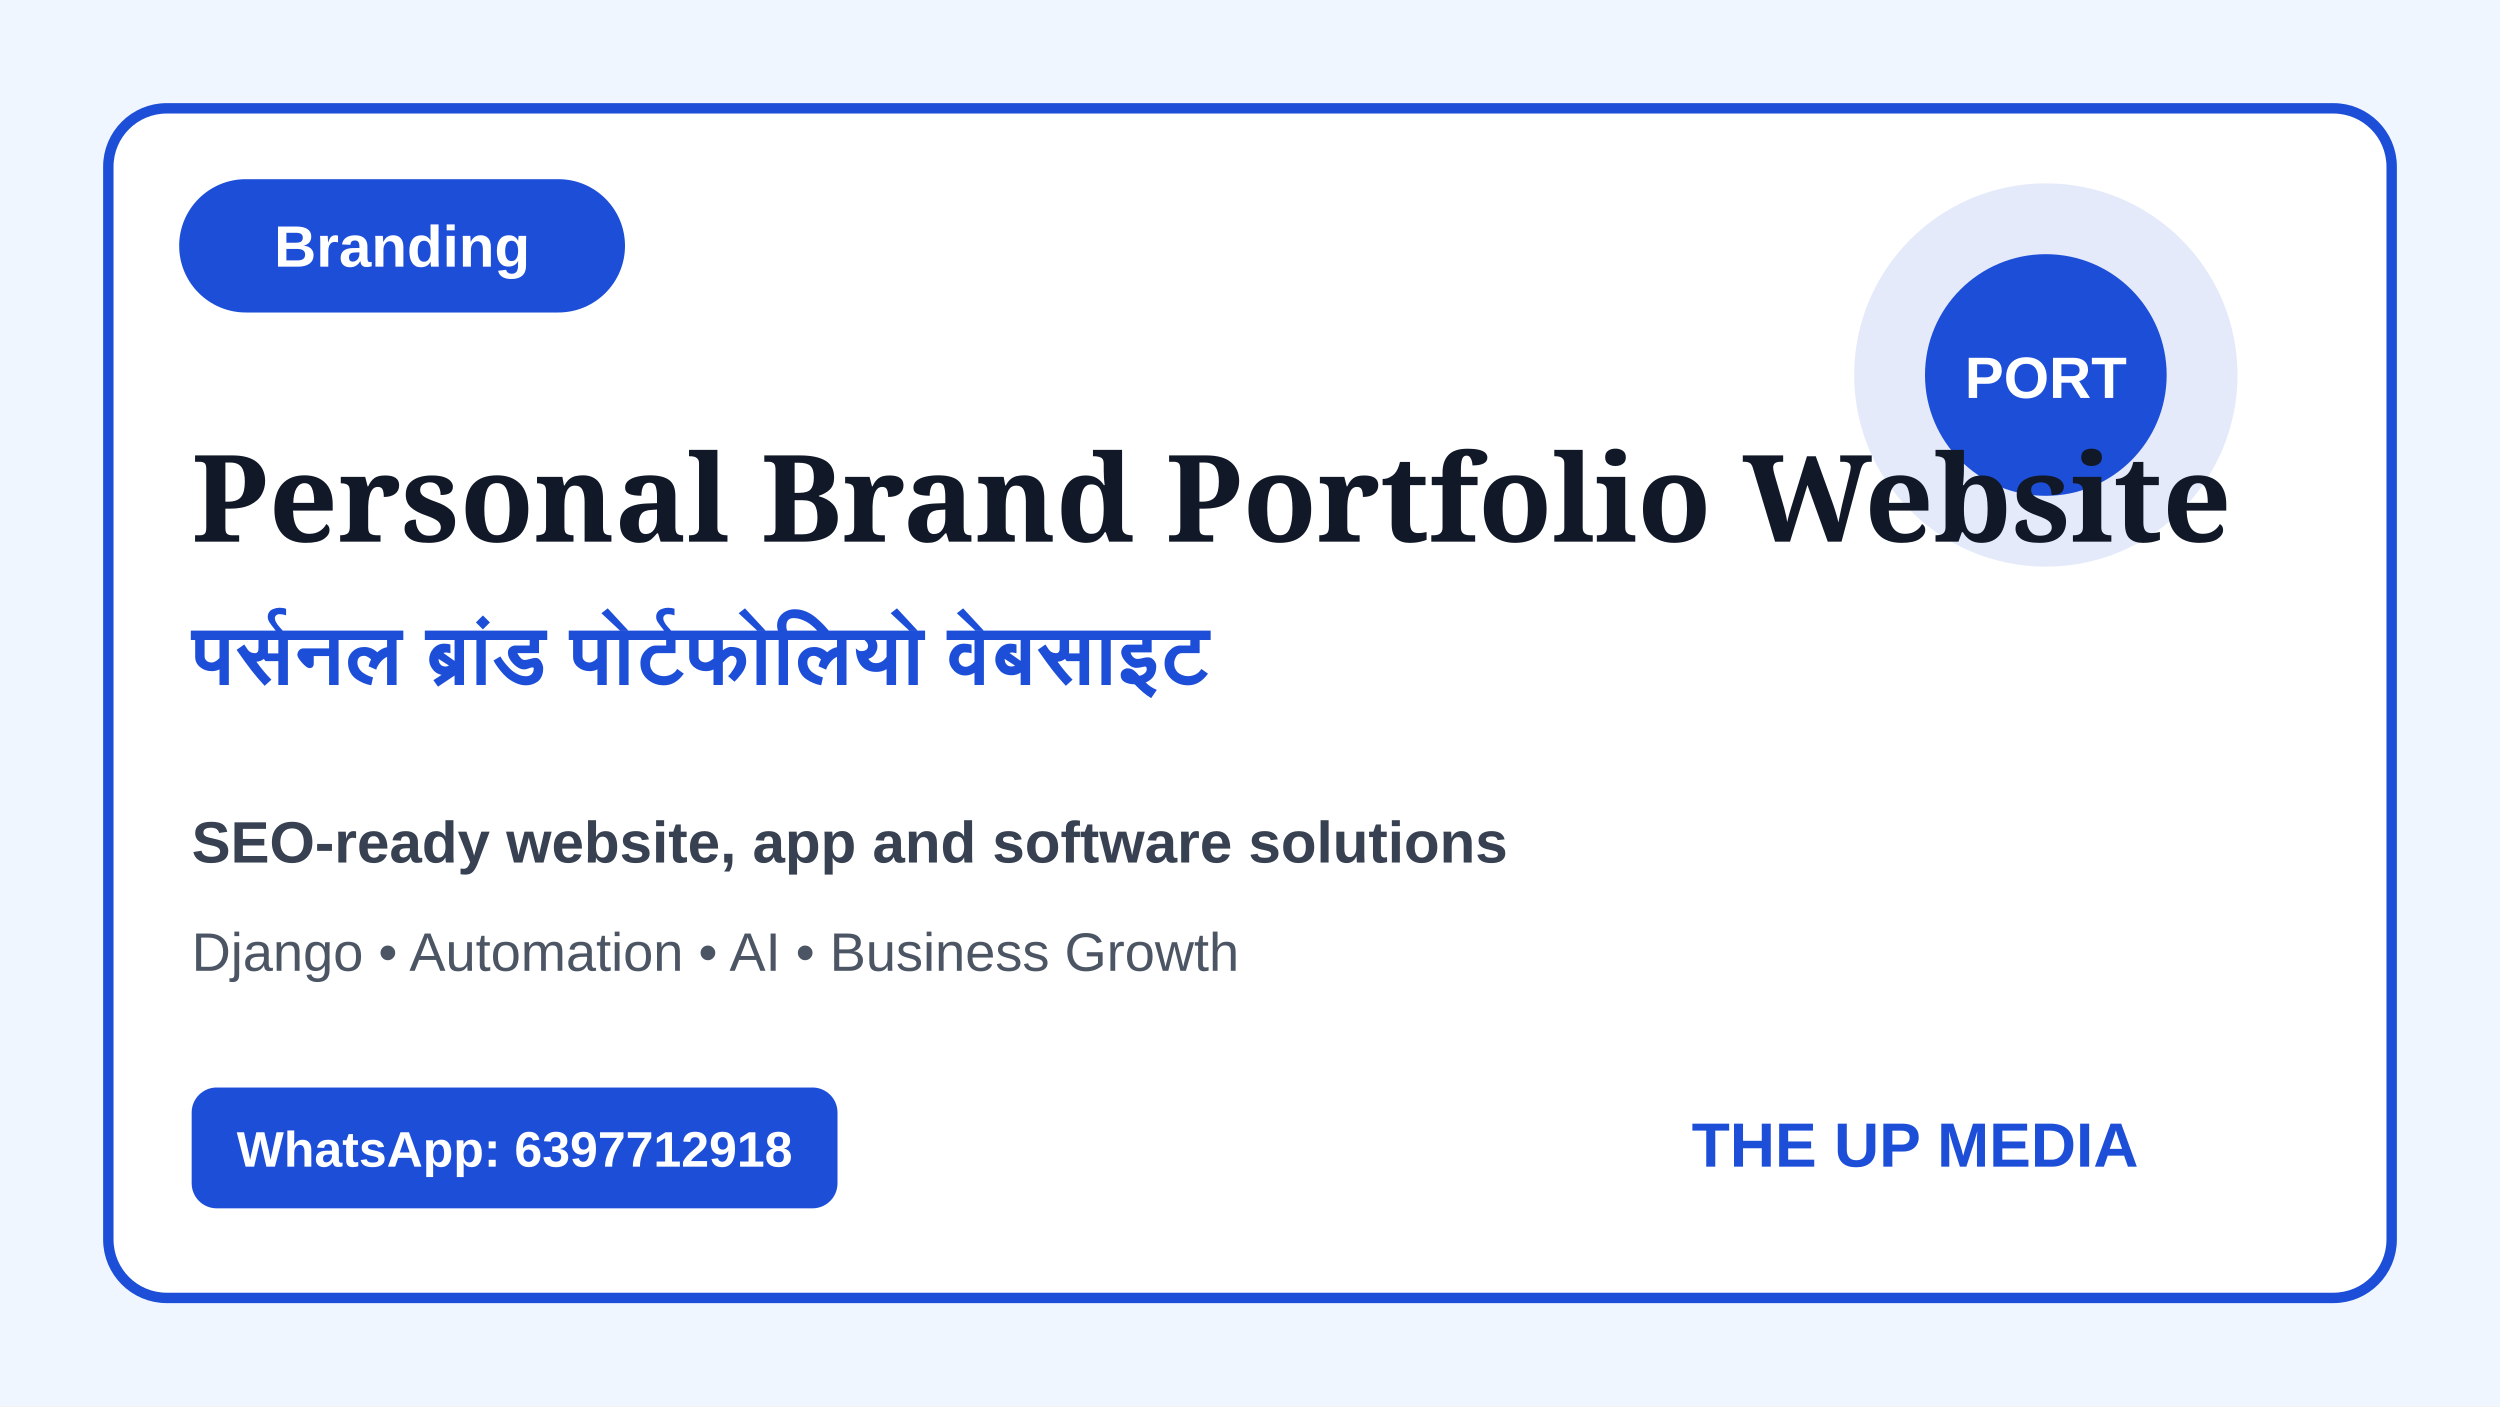
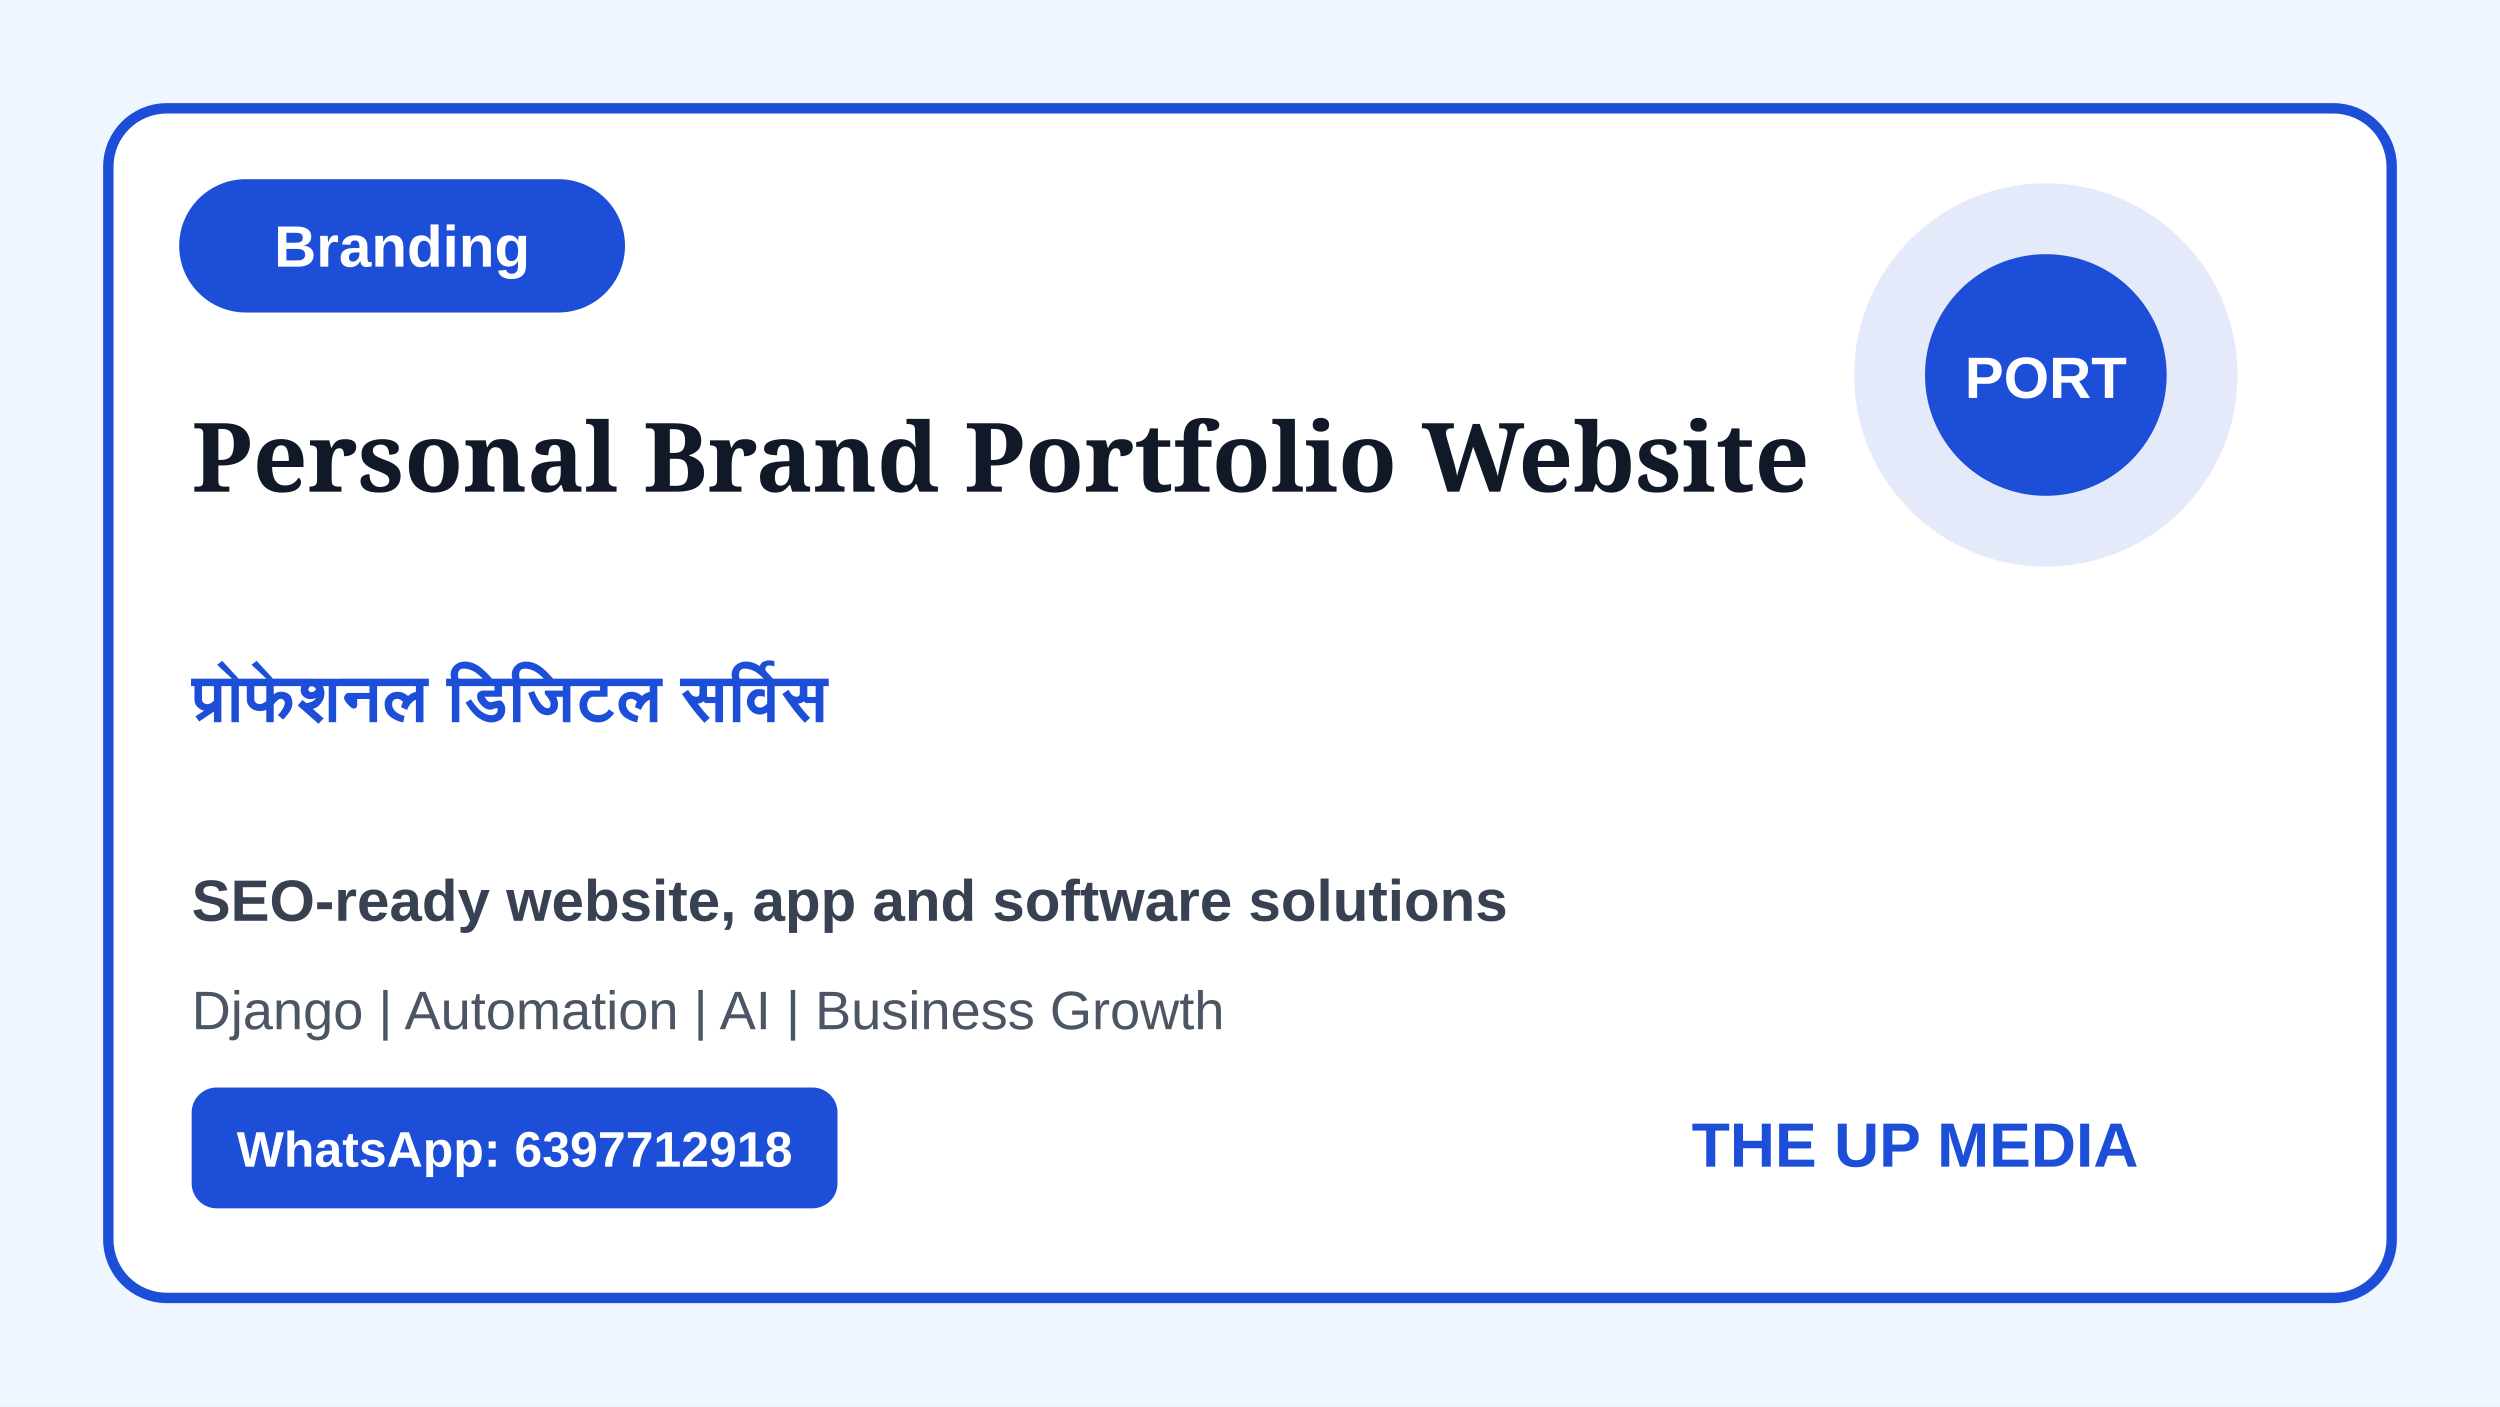
<svg xmlns="http://www.w3.org/2000/svg" width="1200" height="675" viewBox="0 0 1200 675" role="img" aria-label="Personal Brand Portfolio Website">
  <rect width="1200" height="675" fill="#eff6ff" />
  <rect x="52" y="52" width="1096" height="571" rx="28" fill="#ffffff" stroke="#1d4ed8" stroke-width="5" />
  <rect x="86" y="86" width="214" height="64" rx="32" fill="#1d4ed8" />
  <text x="193" y="128" text-anchor="middle" font-family="Arial, sans-serif" font-size="28" font-weight="800" fill="#ffffff">Branding</text>
  <circle cx="982" cy="180" r="92" fill="#1d4ed8" opacity="0.12" />
  <circle cx="982" cy="180" r="58" fill="#1d4ed8" />
  <text x="982" y="191" text-anchor="middle" font-family="Arial, sans-serif" font-size="28" font-weight="900" fill="#ffffff">PORT</text>
-   <text x="92" y="260" font-family="Georgia, serif" font-size="58" font-weight="900" fill="#111827">Personal Brand Portfolio Website</text>
-   <text x="92" y="328" font-family="Arial, sans-serif" font-size="40" font-weight="800" fill="#1d4ed8">पर्सनल ब्रांड पोर्टफोलियो वेबसाइट</text>
-   <text x="92" y="414" font-family="Arial, sans-serif" font-size="28" font-weight="700" fill="#374151">SEO-ready website, app and software solutions</text>
-   <text x="92" y="466" font-family="Arial, sans-serif" font-size="26" fill="#4b5563">Django • Automation • AI • Business Growth</text>
+   <text y="236" font-family="Georgia, serif" font-size="46" font-weight="900" fill="#111827">
+     <tspan x="92" dy="0">Personal Brand Portfolio Website</tspan>
+   </text>
+   <text y="346" font-family="Arial, sans-serif" font-size="32" font-weight="800" fill="#1d4ed8">
+     <tspan x="92" dy="0">प्रोफेशनल डिजिटल सर्विस</tspan>
+   </text>
+   <text x="92" y="442" font-family="Arial, sans-serif" font-size="28" font-weight="700" fill="#374151">SEO-ready website, app and software solutions</text>
+   <text x="92" y="494" font-family="Arial, sans-serif" font-size="26" fill="#4b5563">Django | Automation | AI | Business Growth</text>
  <rect x="92" y="522" width="310" height="58" rx="12" fill="#1d4ed8" />
  <text x="247" y="560" text-anchor="middle" font-family="Arial, sans-serif" font-size="24" font-weight="800" fill="#ffffff">WhatsApp: 6397712918</text>
  <text x="812" y="560" font-family="Arial, sans-serif" font-size="30" font-weight="900" fill="#1d4ed8">THE UP MEDIA</text>
</svg>
